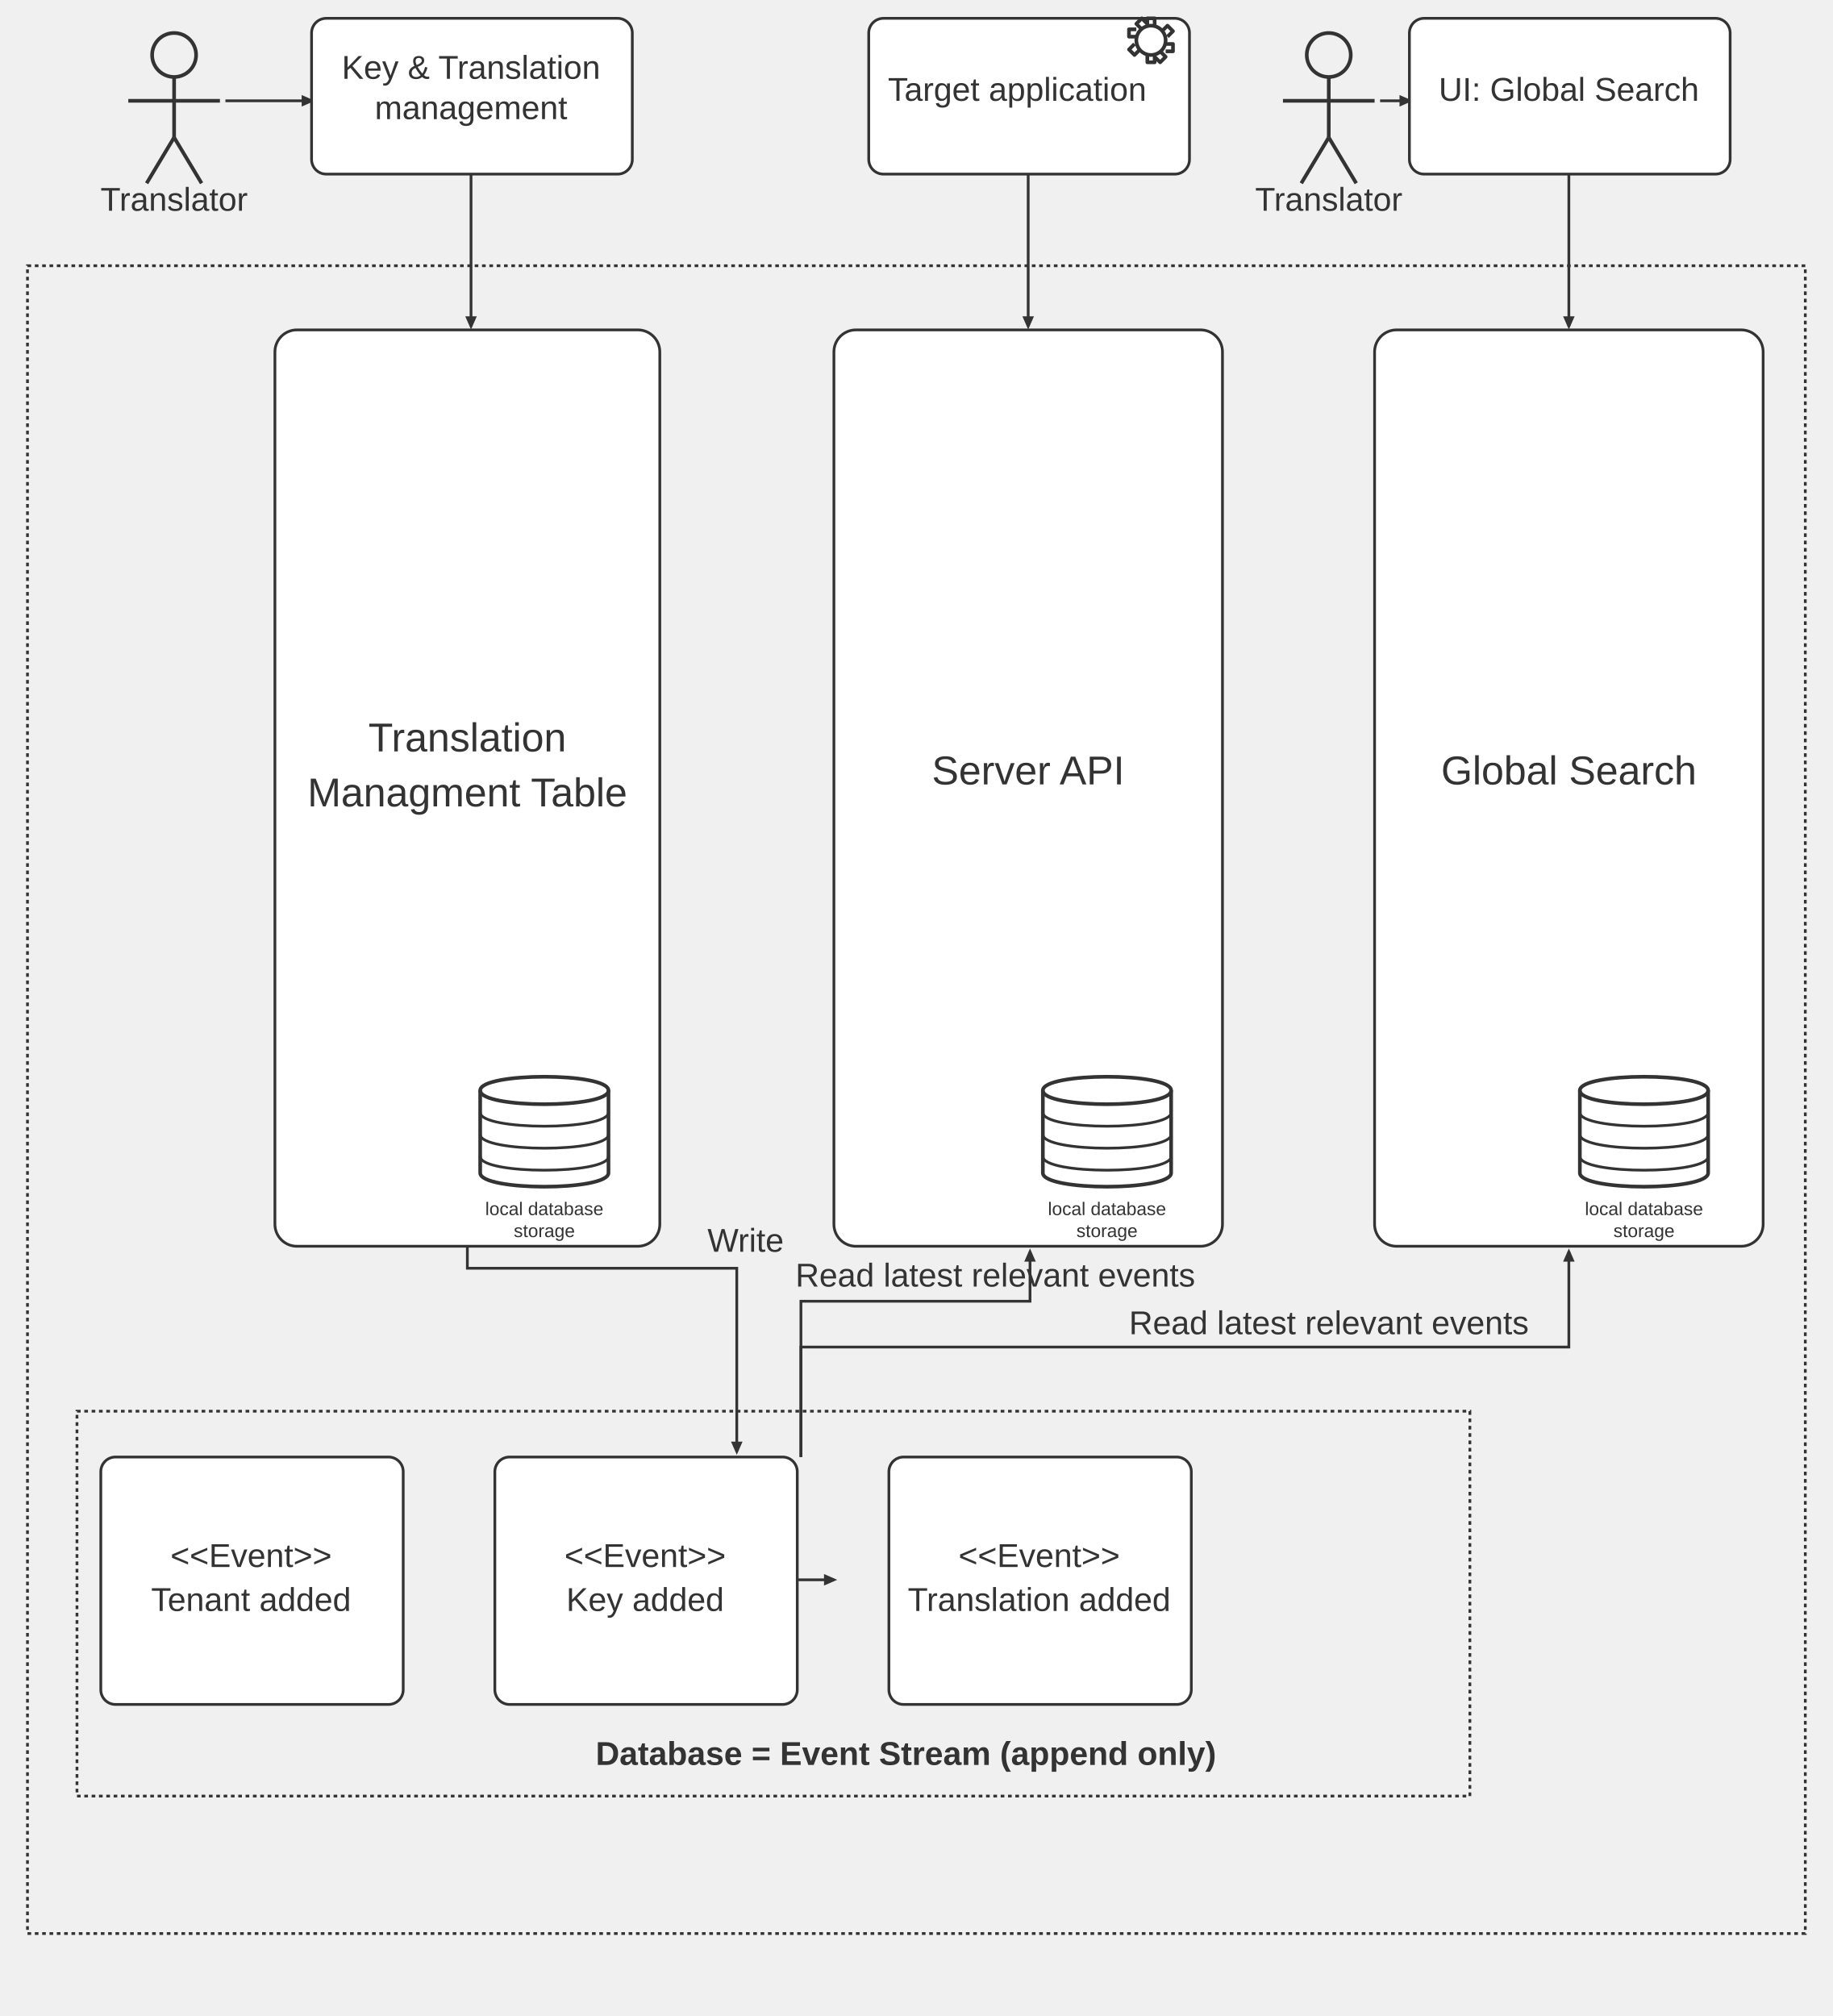
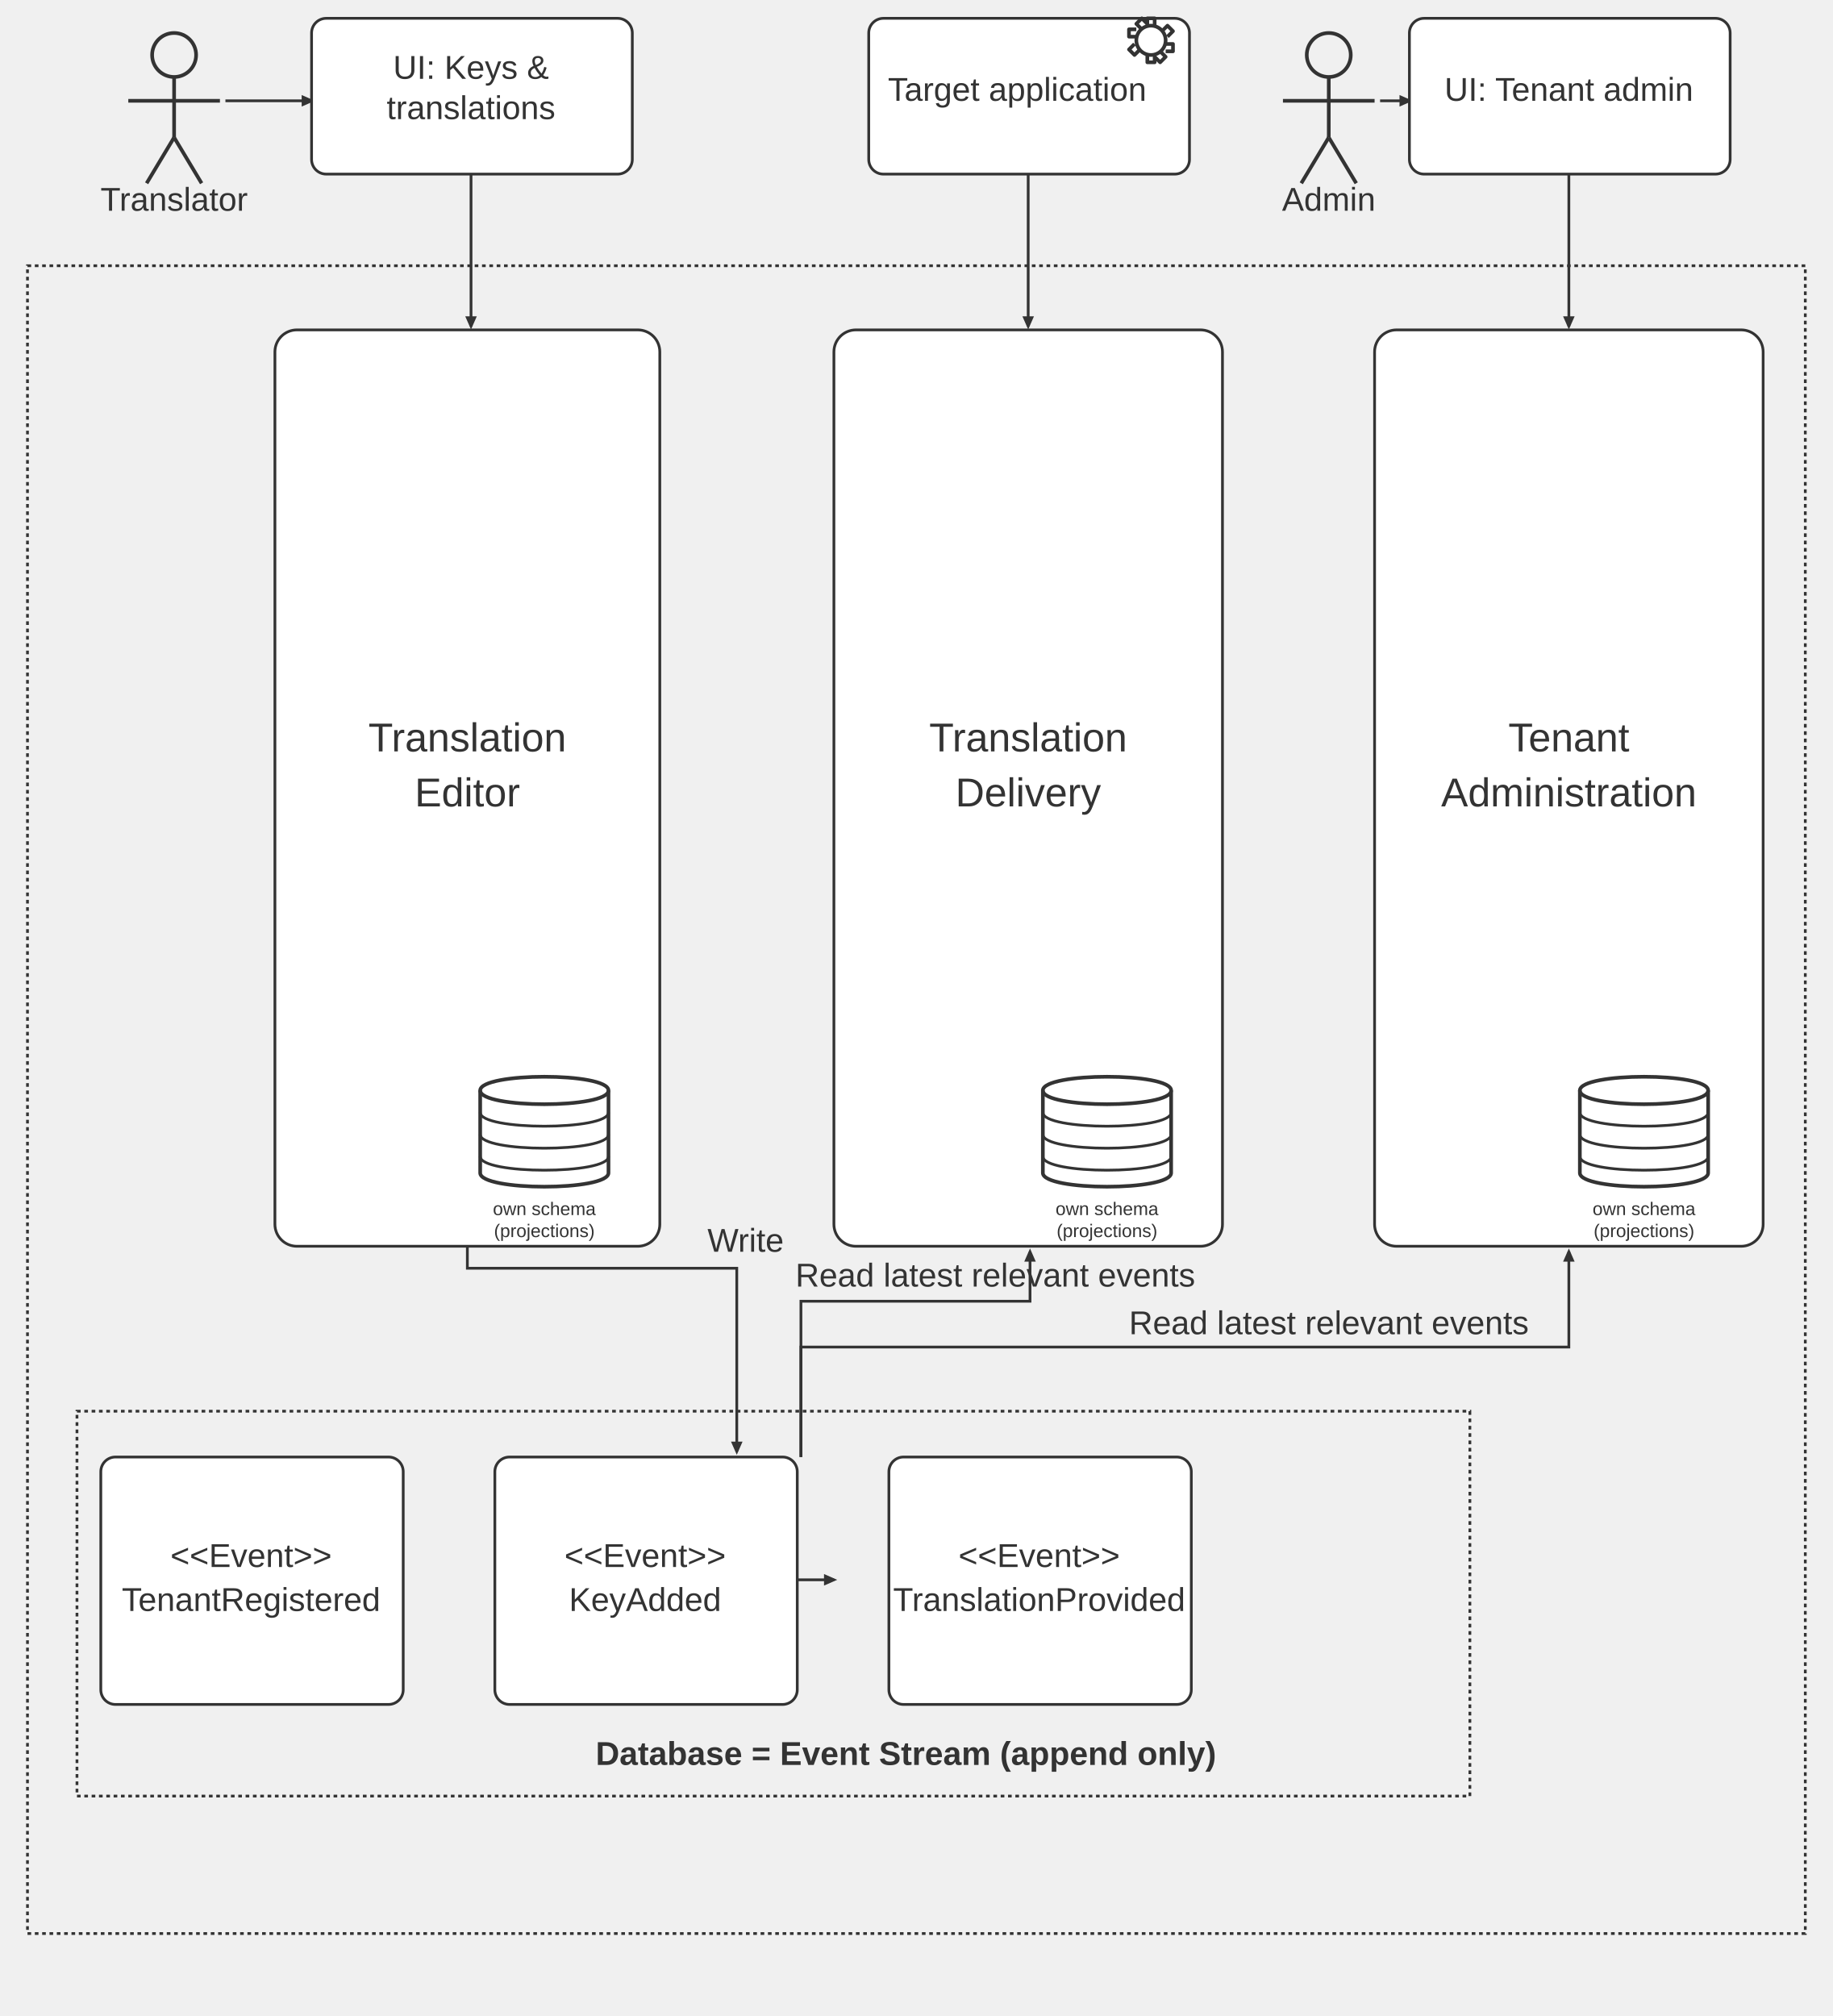
<svg xmlns="http://www.w3.org/2000/svg" viewBox="0 0 1000 1100">
  <defs>
    <marker id="arrow" viewBox="0 0 10 10" refX="6" refY="5" markerWidth="6" markerHeight="6" orient="auto-start-reverse">
      <path d="M 0 1.5 L 8 5 L 0 8.5 z" fill="#333333" />
    </marker>
    <g id="db-icon">
      <path d="M 0,10 C 0,0 70,0 70,10 L 70,55 C 70,65 0,65 0,55 Z" fill="#ffffff" stroke="#333333" stroke-width="2" />
      <path d="M 0,10 C 0,20 70,20 70,10" fill="none" stroke="#333333" stroke-width="2" />
      <path d="M 0,22 C 0,32 70,32 70,22" fill="none" stroke="#333333" stroke-width="1.5" />
      <path d="M 0,34 C 0,44 70,44 70,34" fill="none" stroke="#333333" stroke-width="1.5" />
      <path d="M 0,46 C 0,56 70,56 70,46" fill="none" stroke="#333333" stroke-width="1.5" />
-       <text x="35" y="78" font-family="Arial, sans-serif" font-size="10" text-anchor="middle" fill="#333333">local database</text>
-       <text x="35" y="90" font-family="Arial, sans-serif" font-size="10" text-anchor="middle" fill="#333333">storage</text>
+       <text x="35" y="78" font-family="Arial, sans-serif" font-size="10" text-anchor="middle" fill="#333333">own schema</text>
+       <text x="35" y="90" font-family="Arial, sans-serif" font-size="10" text-anchor="middle" fill="#333333">(projections)</text>
    </g>
    <g id="gear-icon">
      <circle cx="0" cy="0" r="8" fill="none" stroke="#333333" stroke-width="2" />
      <path d="M -2,-8 L -2,-12 L 2,-12 L 2,-8 M 6,-5 L 9,-8 L 12,-5 L 9,-2 M 8,2 L 12,2 L 12,6 L 8,6 M 5,6 L 8,9 L 5,12 L 2,9 M -2,8 L -2,12 L 2,12 L 2,8 M -6,5 L -9,8 L -12,5 L -9,2 M -8,-2 L -12,-2 L -12,-6 L -8,-6 M -5,-6 L -8,-9 L -5,-12 L -2,-9" fill="none" stroke="#333333" stroke-width="2" stroke-linejoin="round" />
    </g>
  </defs>
  <style>
    .text-main { font-family: Arial, sans-serif; font-size: 18px; fill: #333333; }
    .text-title { font-family: Arial, sans-serif; font-size: 22px; fill: #333333; font-weight: normal; }
    .text-sub { font-family: Arial, sans-serif; font-size: 18px; fill: #333333; }
    .text-event { font-family: Arial, sans-serif; font-size: 18px; fill: #333333; }
    .text-bold { font-weight: bold; }
    .rect-box { fill: #ffffff; stroke: #333333; stroke-width: 1.5; rx: 8px; }
    .rect-large { fill: #ffffff; stroke: #333333; stroke-width: 1.5; rx: 12px; }
    .line-flow { fill: none; stroke: #333333; stroke-width: 1.5; }
    .line-container { fill: none; stroke: #333333; stroke-width: 1.5; stroke-dasharray: 2, 2; }
  </style>
  <rect x="15" y="145" width="970" height="910" class="line-container" />
  <g transform="translate(95, 10)">
    <circle cx="0" cy="20" r="12" fill="none" stroke="#333333" stroke-width="2" />
    <line x1="0" y1="32" x2="0" y2="65" stroke="#333333" stroke-width="2" />
    <line x1="-25" y1="45" x2="25" y2="45" stroke="#333333" stroke-width="2" />
    <line x1="0" y1="65" x2="-15" y2="90" stroke="#333333" stroke-width="2" />
    <line x1="0" y1="65" x2="15" y2="90" stroke="#333333" stroke-width="2" />
    <text x="0" y="105" class="text-main" text-anchor="middle">Translator</text>
    <line x1="28" y1="45" x2="75" y2="45" class="line-flow" marker-end="url(#arrow)" />
  </g>
  <rect x="170" y="10" width="175" height="85" class="rect-box" />
-   <text x="257" y="43" class="text-sub" text-anchor="middle">Key &amp; Translation</text>
-   <text x="257" y="65" class="text-sub" text-anchor="middle">management</text>
+   <text x="257" y="43" class="text-sub" text-anchor="middle">UI: Keys &amp;</text>
+   <text x="257" y="65" class="text-sub" text-anchor="middle">translations</text>
  <line x1="257" y1="95" x2="257" y2="178" class="line-flow" marker-end="url(#arrow)" />
  <rect x="474" y="10" width="175" height="85" class="rect-box" />
  <use href="#gear-icon" x="628" y="22" />
  <text x="555" y="55" class="text-sub" text-anchor="middle">Target application</text>
  <line x1="561" y1="95" x2="561" y2="178" class="line-flow" marker-end="url(#arrow)" />
  <g transform="translate(725, 10)">
    <circle cx="0" cy="20" r="12" fill="none" stroke="#333333" stroke-width="2" />
    <line x1="0" y1="32" x2="0" y2="65" stroke="#333333" stroke-width="2" />
    <line x1="-25" y1="45" x2="25" y2="45" stroke="#333333" stroke-width="2" />
    <line x1="0" y1="65" x2="-15" y2="90" stroke="#333333" stroke-width="2" />
    <line x1="0" y1="65" x2="15" y2="90" stroke="#333333" stroke-width="2" />
-     <text x="0" y="105" class="text-main" text-anchor="middle">Translator</text>
+     <text x="0" y="105" class="text-main" text-anchor="middle">Admin</text>
    <line x1="28" y1="45" x2="44" y2="45" class="line-flow" marker-end="url(#arrow)" />
  </g>
  <rect x="769" y="10" width="175" height="85" class="rect-box" />
-   <text x="856" y="55" class="text-sub" text-anchor="middle">UI: Global Search</text>
+   <text x="856" y="55" class="text-sub" text-anchor="middle">UI: Tenant admin</text>
  <line x1="856" y1="95" x2="856" y2="178" class="line-flow" marker-end="url(#arrow)" />
  <g transform="translate(150, 180)">
    <rect x="0" y="0" width="210" height="500" class="rect-large" />
    <text x="105" y="230" class="text-title" text-anchor="middle">Translation</text>
-     <text x="105" y="260" class="text-title" text-anchor="middle">Managment Table</text>
+     <text x="105" y="260" class="text-title" text-anchor="middle">Editor</text>
    <use href="#db-icon" x="112" y="405" />
  </g>
  <g transform="translate(455, 180)">
    <rect x="0" y="0" width="212" height="500" class="rect-large" />
-     <text x="106" y="248" class="text-title" text-anchor="middle">Server API</text>
+     <text x="106" y="230" class="text-title" text-anchor="middle">Translation</text>
+     <text x="106" y="260" class="text-title" text-anchor="middle">Delivery</text>
    <use href="#db-icon" x="114" y="405" />
  </g>
  <g transform="translate(750, 180)">
    <rect x="0" y="0" width="212" height="500" class="rect-large" />
-     <text x="106" y="248" class="text-title" text-anchor="middle">Global Search</text>
+     <text x="106" y="230" class="text-title" text-anchor="middle">Tenant</text>
+     <text x="106" y="260" class="text-title" text-anchor="middle">Administration</text>
    <use href="#db-icon" x="112" y="405" />
  </g>
  <rect x="42" y="770" width="760" height="210" class="line-container" />
  <text x="325" y="963" class="text-main text-bold">Database = Event Stream (append only)</text>
  <g transform="translate(55, 795)">
    <rect x="0" y="0" width="165" height="135" class="rect-box" />
    <text x="82" y="60" class="text-event" text-anchor="middle">&lt;&lt;Event&gt;&gt;</text>
-     <text x="82" y="84" class="text-event" text-anchor="middle">Tenant added</text>
+     <text x="82" y="84" class="text-event" text-anchor="middle">TenantRegistered</text>
  </g>
  <g transform="translate(270, 795)">
    <rect x="0" y="0" width="165" height="135" class="rect-box" />
    <text x="82" y="60" class="text-event" text-anchor="middle">&lt;&lt;Event&gt;&gt;</text>
-     <text x="82" y="84" class="text-event" text-anchor="middle">Key added</text>
+     <text x="82" y="84" class="text-event" text-anchor="middle">KeyAdded</text>
    <line x1="165" y1="67" x2="185" y2="67" class="line-flow" marker-end="url(#arrow)" />
  </g>
  <g transform="translate(485, 795)">
    <rect x="0" y="0" width="165" height="135" class="rect-box" />
    <text x="82" y="60" class="text-event" text-anchor="middle">&lt;&lt;Event&gt;&gt;</text>
-     <text x="82" y="84" class="text-event" text-anchor="middle">Translation added</text>
+     <text x="82" y="84" class="text-event" text-anchor="middle">TranslationProvided</text>
  </g>
  <path d="M 255,680 L 255,692 L 402,692 L 402,792" class="line-flow" marker-end="url(#arrow)" />
  <text x="386" y="683" class="text-sub">Write</text>
  <path d="M 437,795 L 437,710 L 562,710 L 562,683" class="line-flow" marker-end="url(#arrow)" />
  <text x="434" y="702" class="text-sub">Read latest relevant events</text>
  <path d="M 437,795 L 437,735 L 856,735 L 856,683" class="line-flow" marker-end="url(#arrow)" />
  <text x="616" y="728" class="text-sub">Read latest relevant events</text>
</svg>
